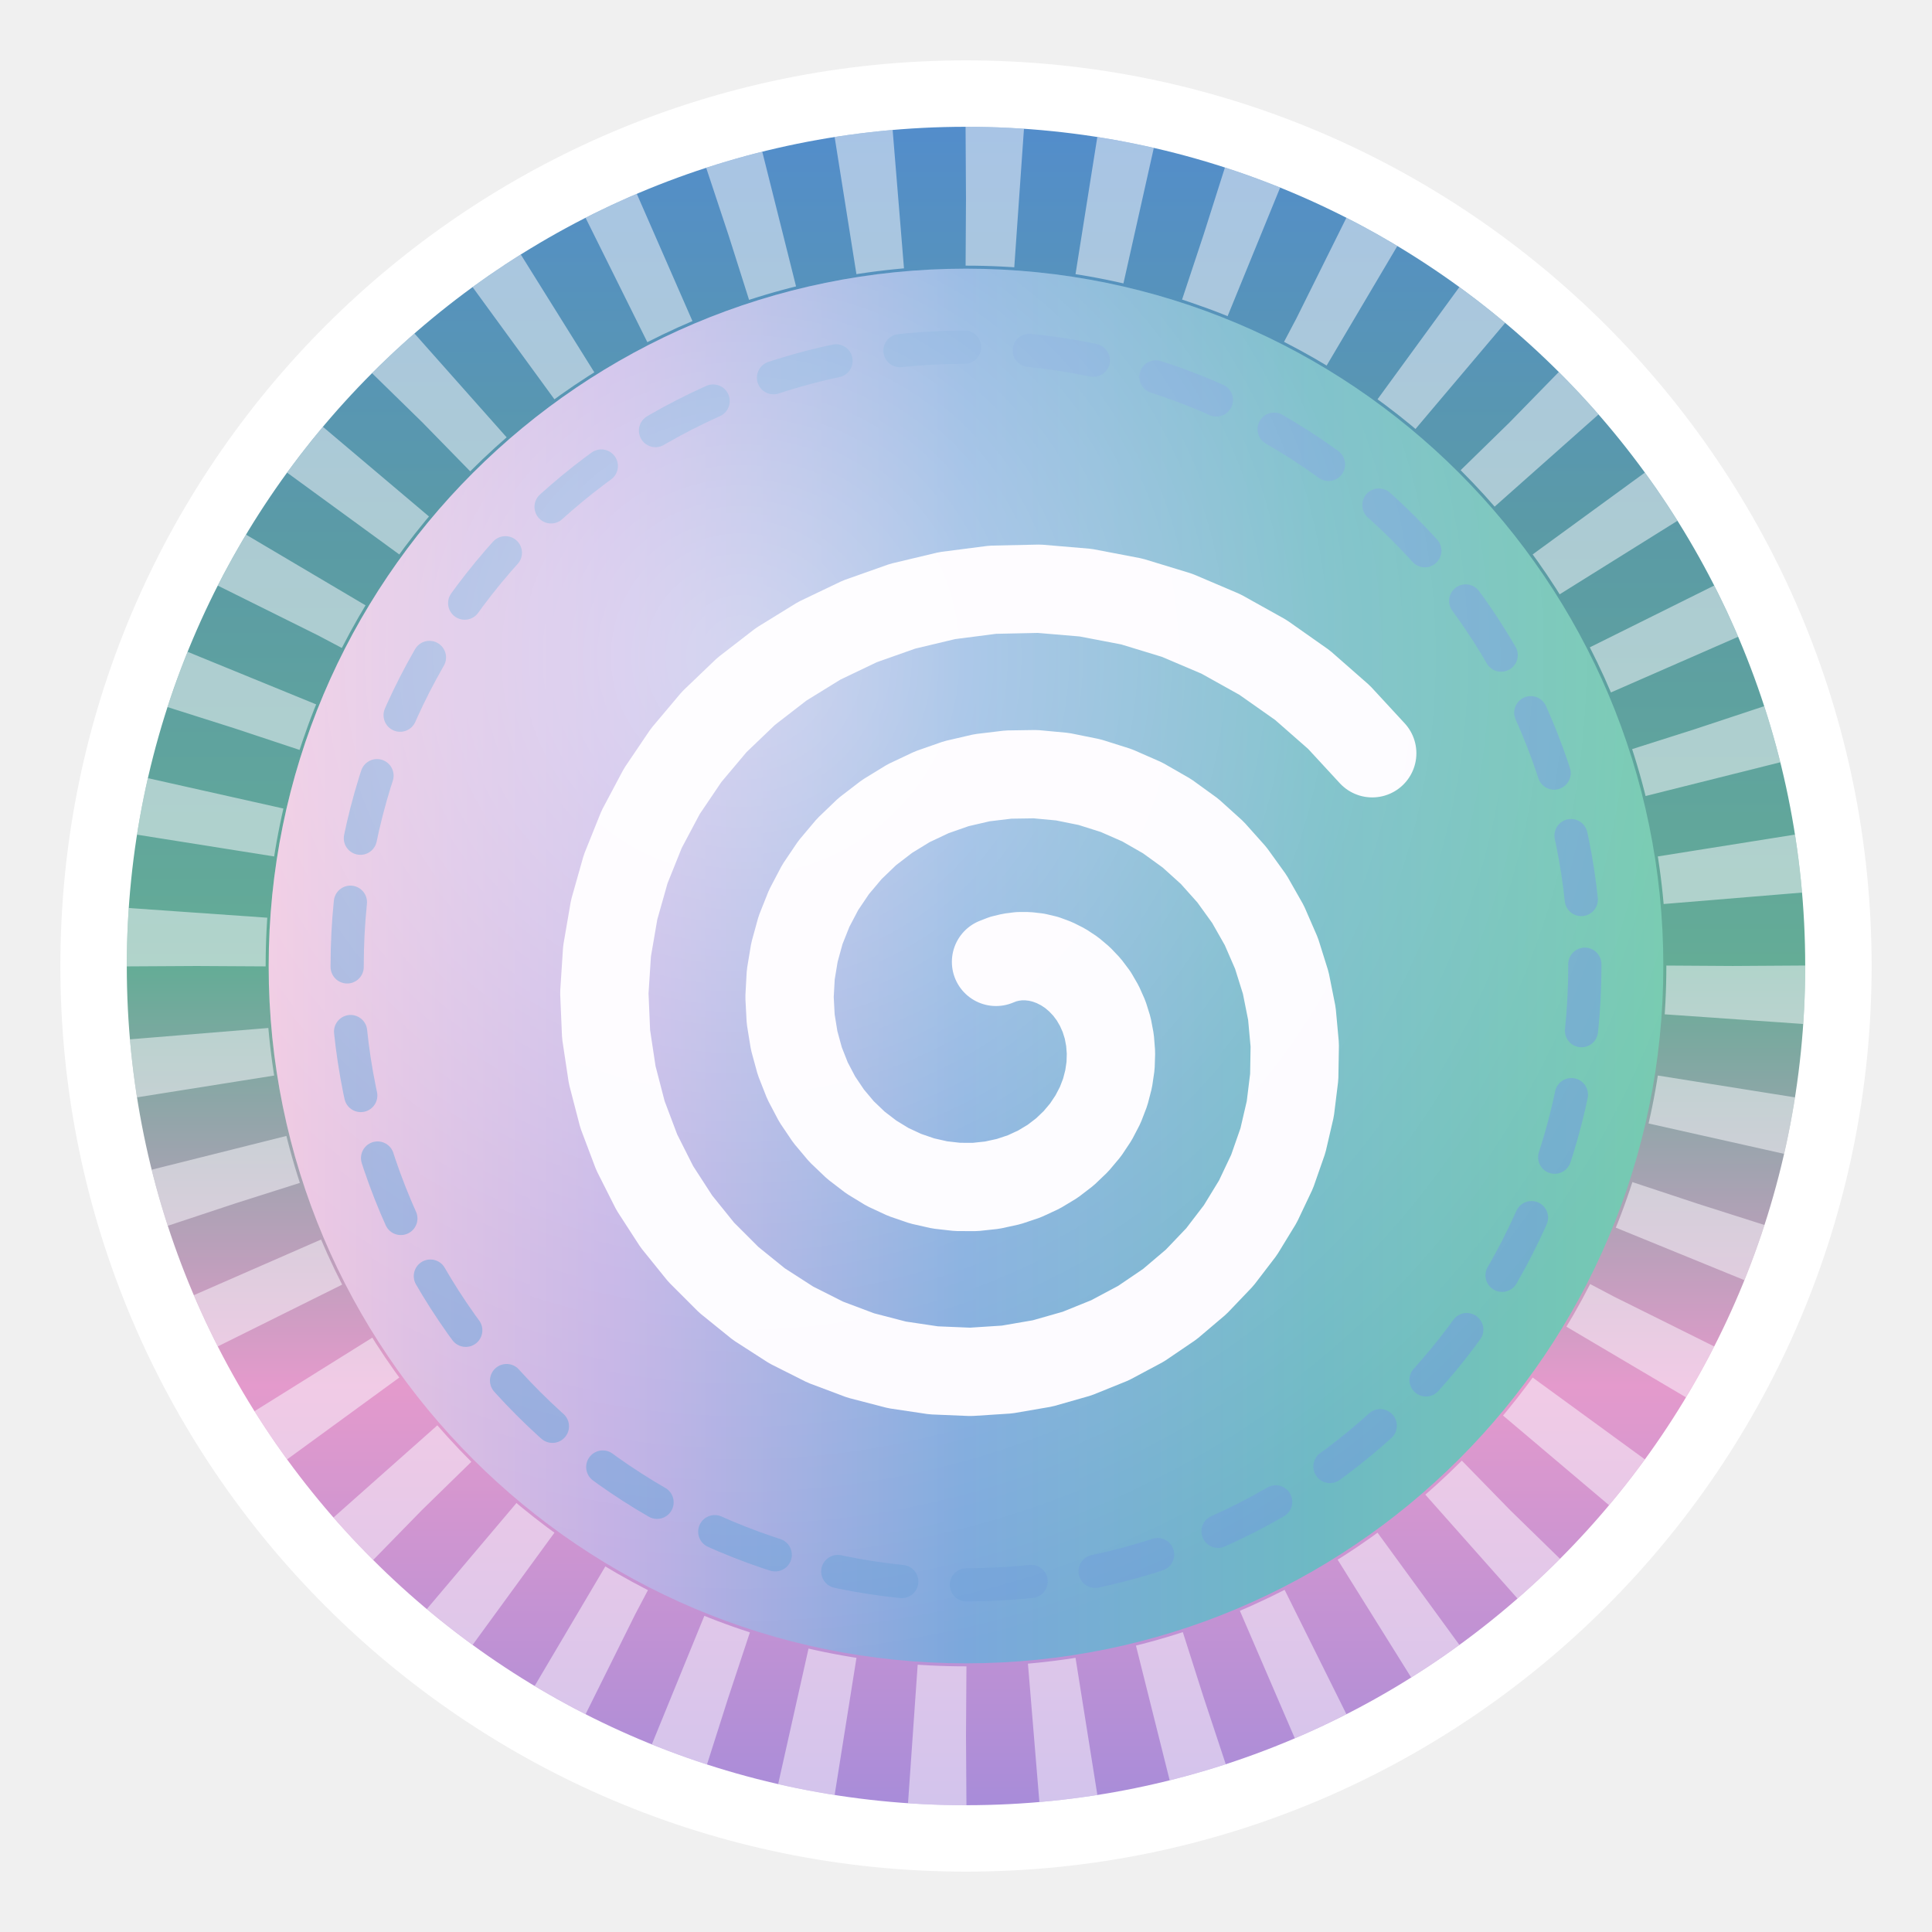
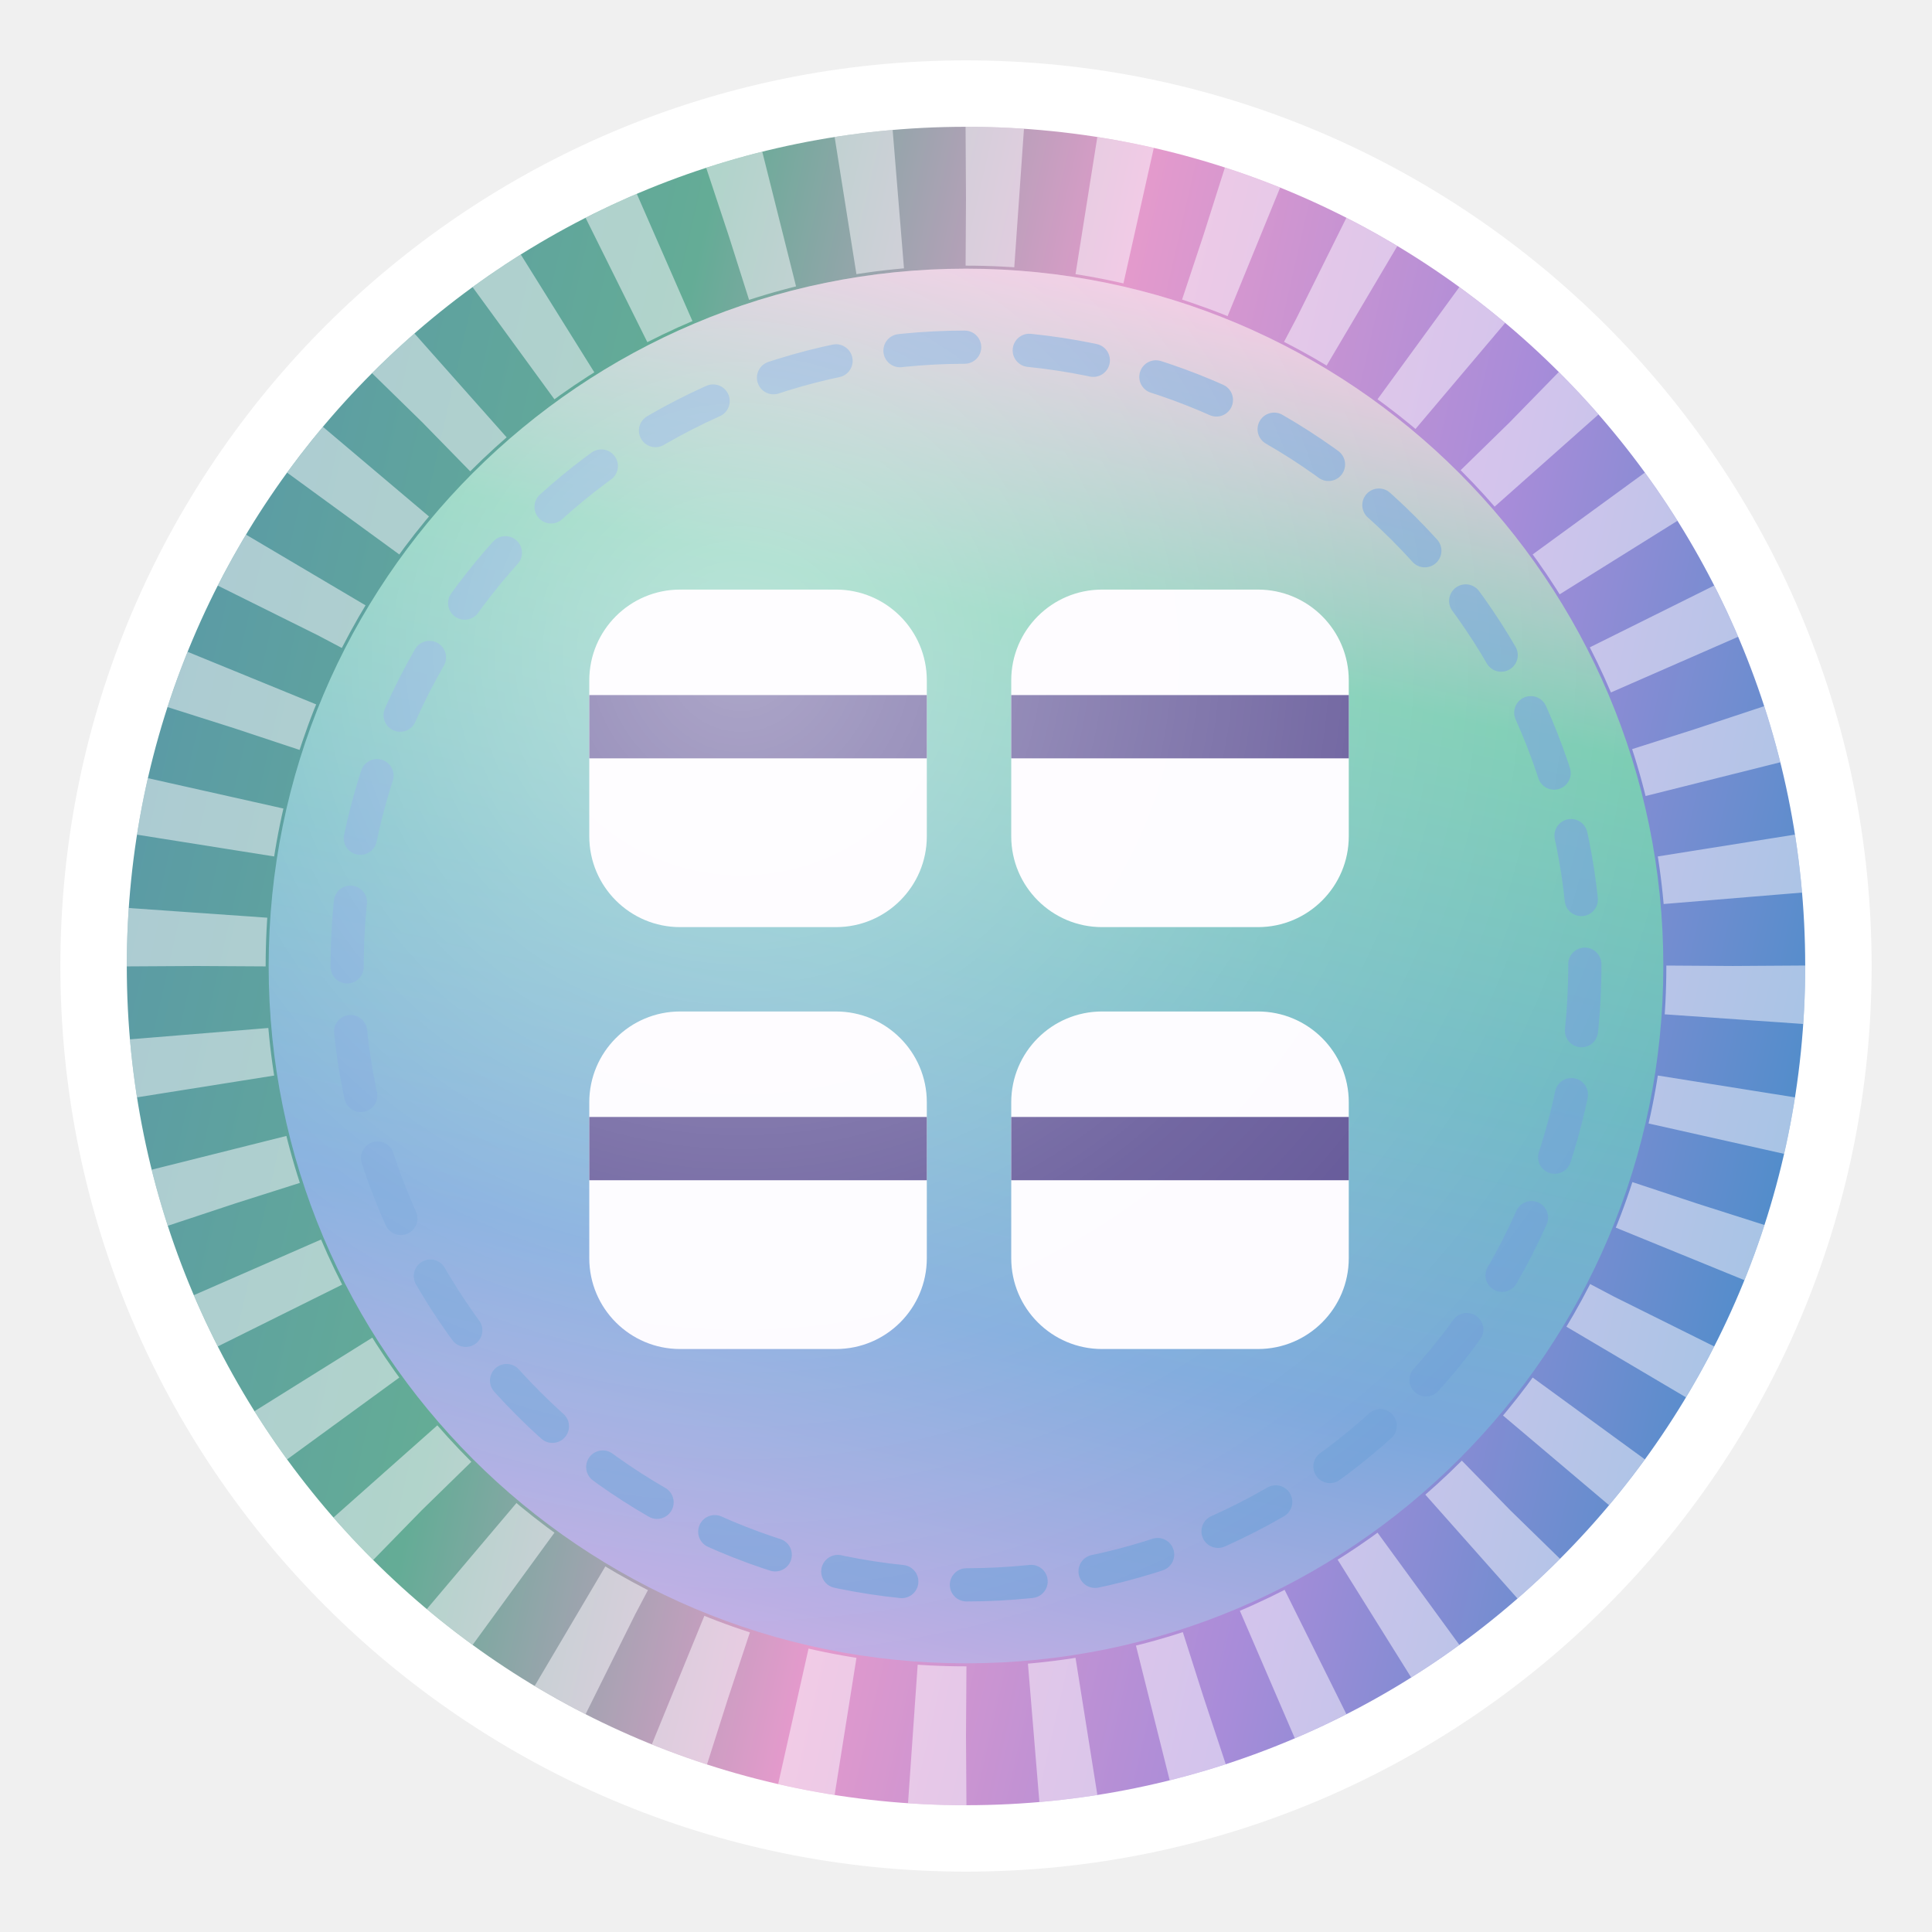
<svg xmlns="http://www.w3.org/2000/svg" viewBox="0 0 32 32">
  <defs>
-     <linearGradient id="x11f" gradientUnits="userSpaceOnUse" x1="4.45" y1="16" x2="27.55" y2="16">
-       <stop offset="0" stop-color="#eec4df" />
-       <stop offset="0.25" stop-color="#c0aee4" />
-       <stop offset="0.5" stop-color="#7ba8dc" />
-       <stop offset="0.75" stop-color="#6eb9c4" />
-       <stop offset="1" stop-color="#77cbb1" />
+     <linearGradient id="everyf" gradientUnits="userSpaceOnUse" x1="13.43" y1="27.26" x2="18.57" y2="4.74">
+       <stop offset="0" stop-color="#c0aee4" />
+       <stop offset="0.25" stop-color="#7ba8dc" />
+       <stop offset="0.5" stop-color="#6eb9c4" />
+       <stop offset="0.75" stop-color="#77cbb1" />
+       <stop offset="1" stop-color="#eec4df" />
    </linearGradient>
-     <linearGradient id="x11e" gradientUnits="userSpaceOnUse" x1="16" y1="2.1" x2="16" y2="29.9">
-       <stop offset="0" stop-color="#538dcb" />
-       <stop offset="0.25" stop-color="#5b9ba5" />
-       <stop offset="0.5" stop-color="#64ac96" />
-       <stop offset="0.75" stop-color="#e49acc" />
-       <stop offset="1" stop-color="#a88cd9" />
+     <linearGradient id="everye" gradientUnits="userSpaceOnUse" x1="2.449" y1="12.907" x2="29.551" y2="19.093">
+       <stop offset="0" stop-color="#5b9ba5" />
+       <stop offset="0.25" stop-color="#64ac96" />
+       <stop offset="0.5" stop-color="#e49acc" />
+       <stop offset="0.75" stop-color="#a88cd9" />
+       <stop offset="1" stop-color="#538dcb" />
    </linearGradient>
-     <radialGradient id="x11h" cx=".34" cy=".28" r=".72">
+     <radialGradient id="everyh" cx=".34" cy=".28" r=".72">
      <stop offset="0" stop-color="#fff" stop-opacity=".5" />
      <stop offset=".62" stop-color="#fff" stop-opacity=".14" />
      <stop offset="1" stop-color="#fff" stop-opacity="0" />
    </radialGradient>
  </defs>
  <g stroke-linejoin="round" stroke-linecap="round">
    <circle cx="16" cy="16" r="15" fill="#fff" />
-     <circle cx="16" cy="16" r="13.9" fill="url(#x11e)" />
+     <circle cx="16" cy="16" r="13.9" fill="url(#everye)" />
    <circle cx="16" cy="16" r="12.75" fill="none" stroke="#fdfbff" stroke-width="2.3" stroke-dasharray="0.881 1.122" stroke-linecap="butt" opacity=".5" />
-     <circle cx="16" cy="16" r="11.55" fill="url(#x11f)" />
+     <circle cx="16" cy="16" r="11.55" fill="url(#everyf)" />
    <circle cx="16" cy="16" r="10.25" fill="none" stroke="#71a2d9" stroke-width=".55" stroke-dasharray="1.073 1.073" opacity=".65" />
-     <g vector-effect="non-scaling-stroke" transform="translate(16 16) scale(0.975) translate(-15.49 -14.97)">
-       <path d="M16 14.9L16.121 14.853L16.253 14.821L16.392 14.803L16.538 14.803L16.688 14.82L16.84 14.856L16.991 14.912L17.14 14.987L17.284 15.082L17.419 15.196L17.545 15.329L17.658 15.479L17.755 15.646L17.836 15.828L17.897 16.023L17.936 16.229L17.953 16.444L17.946 16.664L17.913 16.888L17.855 17.112L17.77 17.333L17.658 17.548L17.521 17.754L17.358 17.948L17.171 18.127L16.961 18.288L16.73 18.427L16.48 18.543L16.214 18.632L15.934 18.693L15.644 18.724L15.346 18.723L15.045 18.689L14.745 18.621L14.448 18.519L14.158 18.384L13.881 18.215L13.619 18.014L13.376 17.782L13.156 17.52L12.962 17.232L12.798 16.92L12.667 16.587L12.571 16.236L12.512 15.872L12.492 15.497L12.513 15.117L12.576 14.737L12.68 14.359L12.827 13.99L13.014 13.634L13.242 13.296L13.509 12.979L13.811 12.689L14.148 12.43L14.515 12.205L14.909 12.019L15.326 11.873L15.761 11.772L16.21 11.718L16.668 11.711L17.13 11.754L17.59 11.847L18.043 11.99L18.483 12.183L18.905 12.425L19.303 12.713L19.672 13.046L20.007 13.421L20.304 13.833L20.558 14.28L20.765 14.756L20.922 15.257L21.026 15.778L21.075 16.312L21.066 16.853L20.999 17.397L20.874 17.935L20.69 18.462L20.448 18.972L20.151 19.458L19.801 19.915L19.4 20.335L18.953 20.714L18.463 21.047L17.936 21.328L17.377 21.554L16.791 21.721L16.186 21.825L15.567 21.865L14.942 21.839L14.318 21.746L13.702 21.586L13.101 21.36L12.523 21.069L11.973 20.715L11.461 20.301L10.991 19.831L10.57 19.309L10.203 18.742L9.896 18.133L9.654 17.491L9.48 16.82L9.376 16.13L9.346 15.427L9.392 14.719L9.513 14.015L9.709 13.322L9.98 12.648L10.323 12.002L10.736 11.391L11.214 10.823L11.755 10.305L12.351 9.844L12.998 9.445L13.688 9.115L14.415 8.858L15.17 8.678L15.945 8.578L16.733 8.561L17.523 8.628L18.307 8.778L19.077 9.013L19.822 9.33L20.534 9.727L21.206 10.2L21.827 10.745L22.391 11.356" fill="none" stroke="#fdfbff" stroke-width="1.5" opacity="1" />
+     <g transform="translate(16 16) scale(1.003) translate(-16 -15.997)">
+       <path d="M9.779 11.281A1.5 1.5 0 0 1 11.279 9.781L13.853 9.781A1.5 1.5 0 0 1 15.353 11.281L15.353 13.855A1.5 1.5 0 0 1 13.853 15.355L11.279 15.355A1.5 1.5 0 0 1 9.779 13.855Z" fill="#fdfbff" />
+       <path d="M9.779 11.523L15.353 11.523L15.353 12.568L9.779 12.568Z" fill="#5c4f93" />
+       <path d="M9.779 18.248A1.5 1.5 0 0 1 11.279 16.748L13.853 16.748A1.5 1.5 0 0 1 15.353 18.248L15.353 20.822A1.5 1.5 0 0 1 13.853 22.322L11.279 22.322A1.5 1.5 0 0 1 9.779 20.822Z" fill="#fdfbff" />
+       <path d="M9.779 18.49L15.353 18.49L15.353 19.535L9.779 19.535Z" fill="#5c4f93" />
+       <path d="M16.747 11.281A1.5 1.5 0 0 1 18.247 9.781L20.821 9.781A1.5 1.5 0 0 1 22.321 11.281L22.321 13.855A1.5 1.5 0 0 1 20.821 15.355L18.247 15.355A1.5 1.5 0 0 1 16.747 13.855Z" fill="#fdfbff" />
+       <path d="M16.747 11.523L22.321 11.523L22.321 12.568L16.747 12.568Z" fill="#5c4f93" />
+       <path d="M16.747 18.248A1.5 1.5 0 0 1 18.247 16.748L20.821 16.748A1.5 1.5 0 0 1 22.321 18.248L22.321 20.822A1.5 1.5 0 0 1 20.821 22.322L18.247 22.322A1.5 1.5 0 0 1 16.747 20.822Z" fill="#fdfbff" />
+       <path d="M16.747 18.49L22.321 18.49L22.321 19.535L16.747 19.535Z" fill="#5c4f93" />
    </g>
-     <circle cx="16" cy="16" r="11.55" fill="url(#x11h)" />
+     <circle cx="16" cy="16" r="11.55" fill="url(#everyh)" />
  </g>
</svg>
